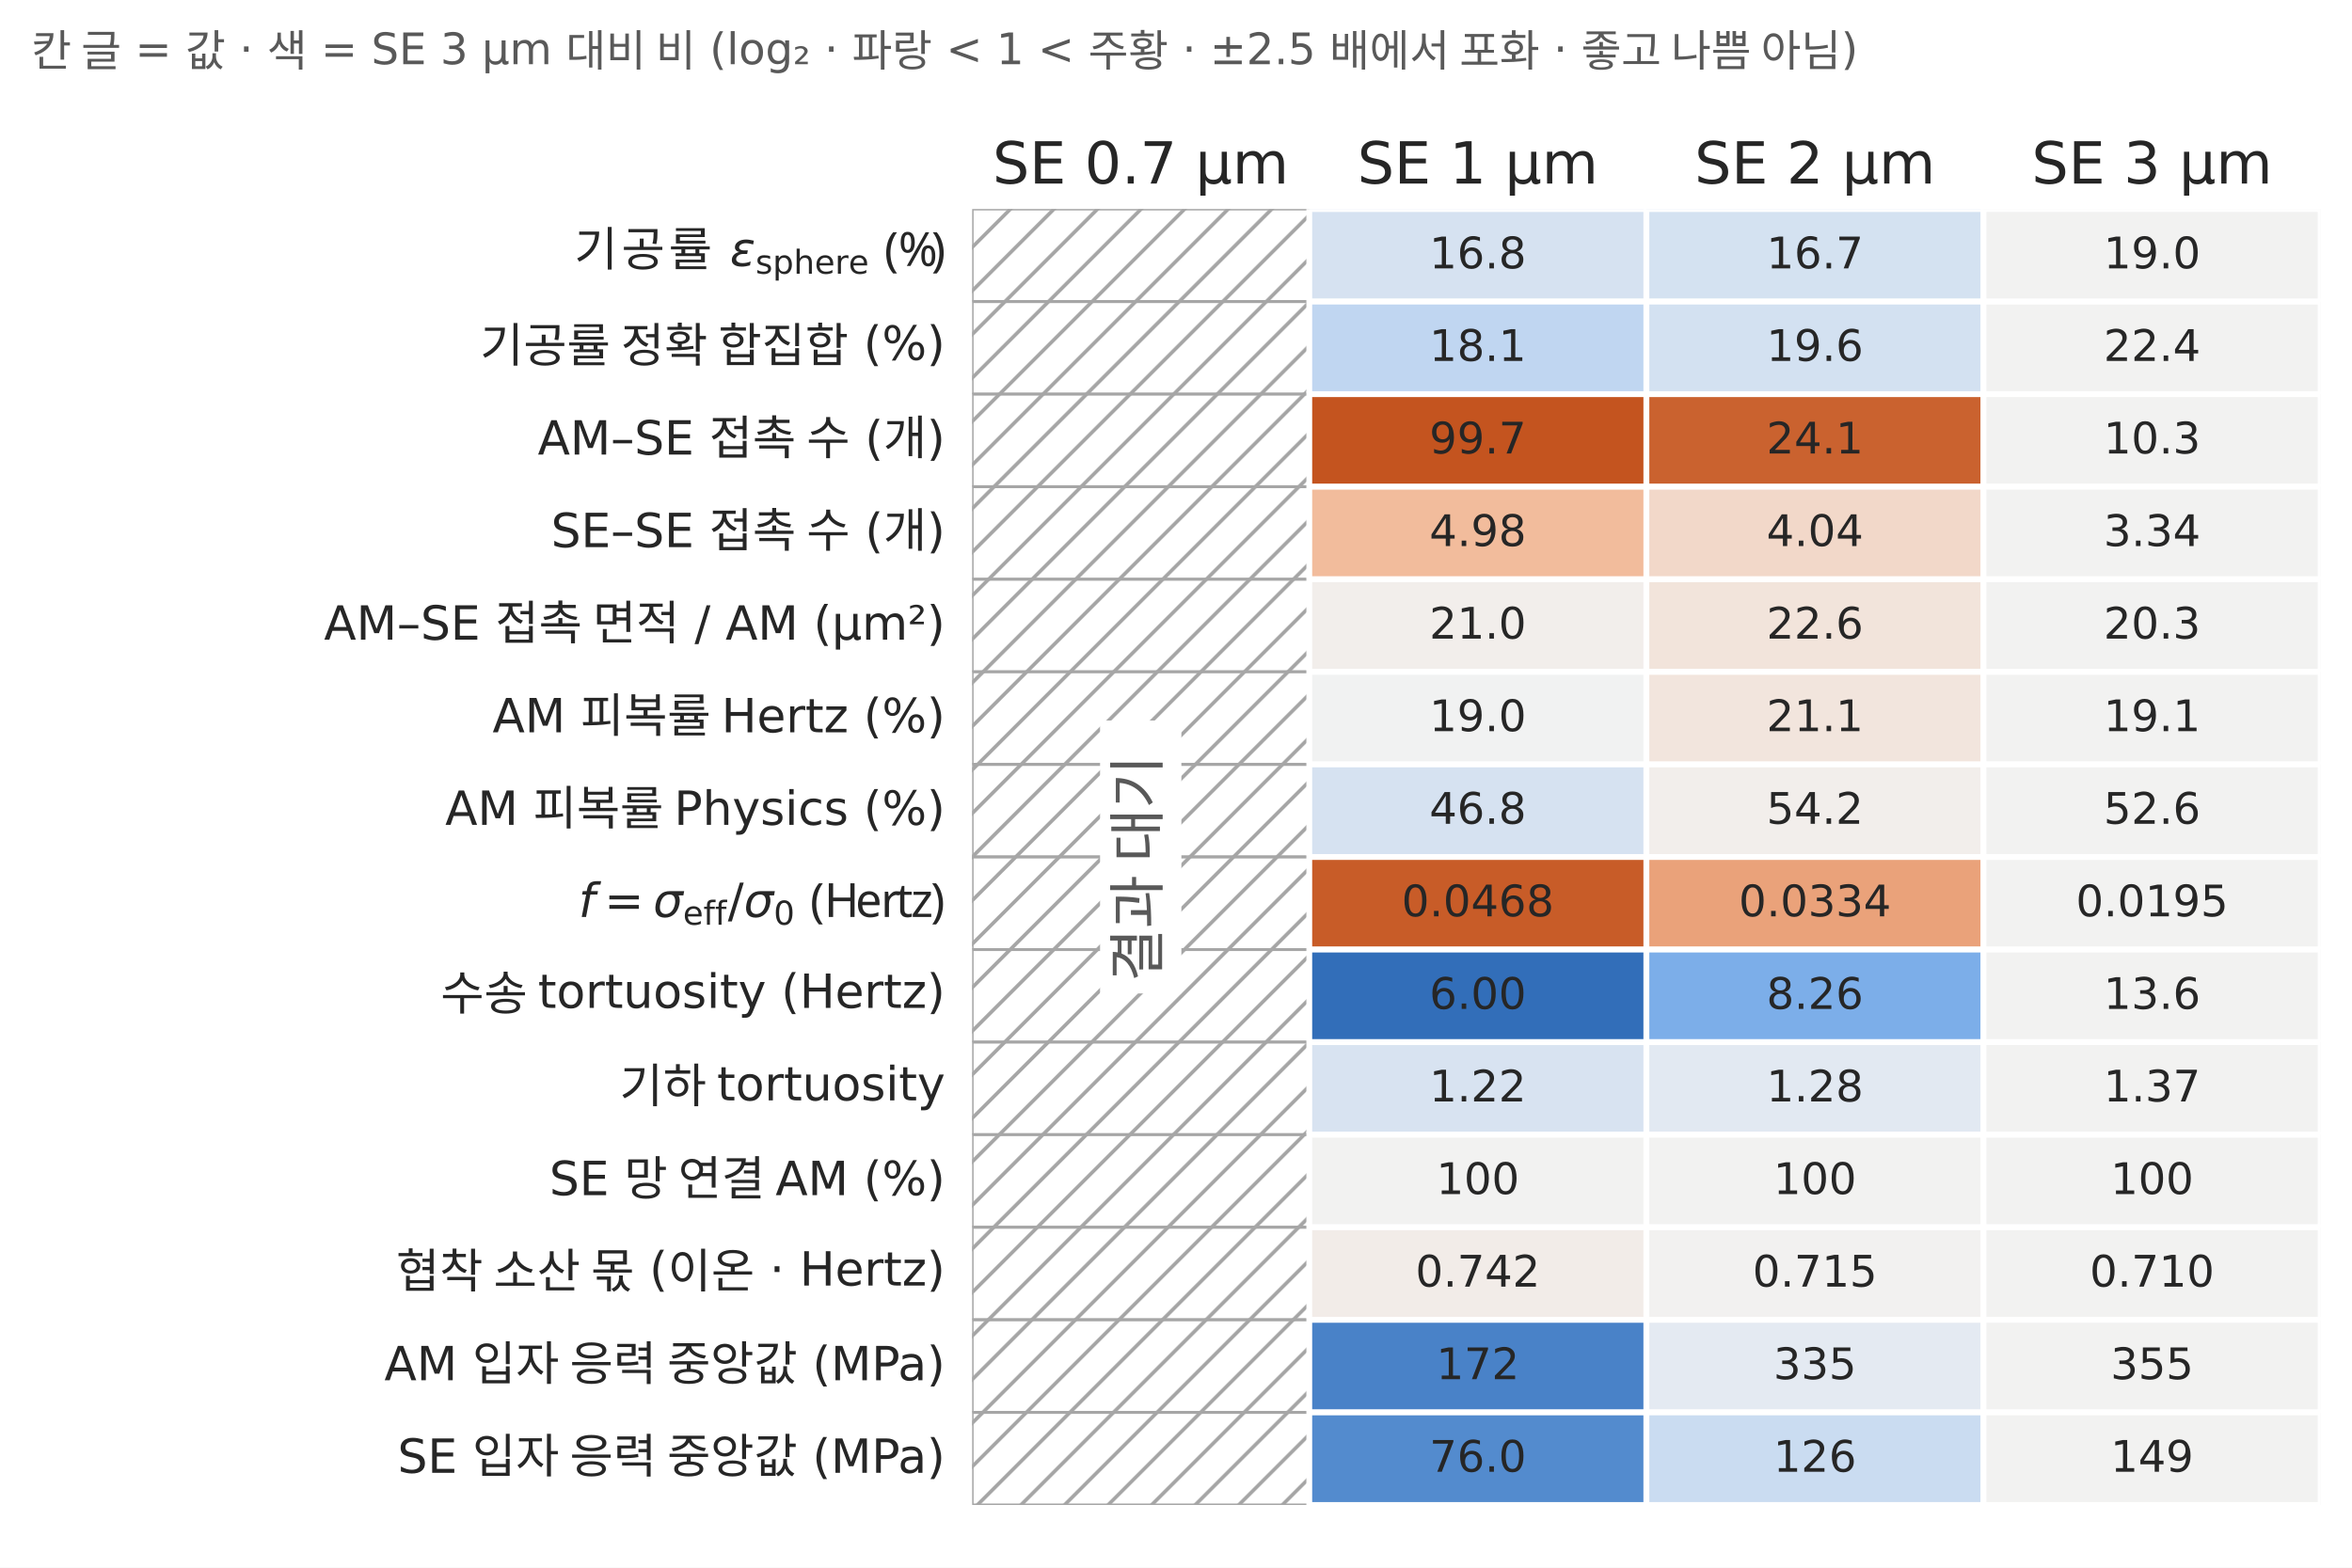
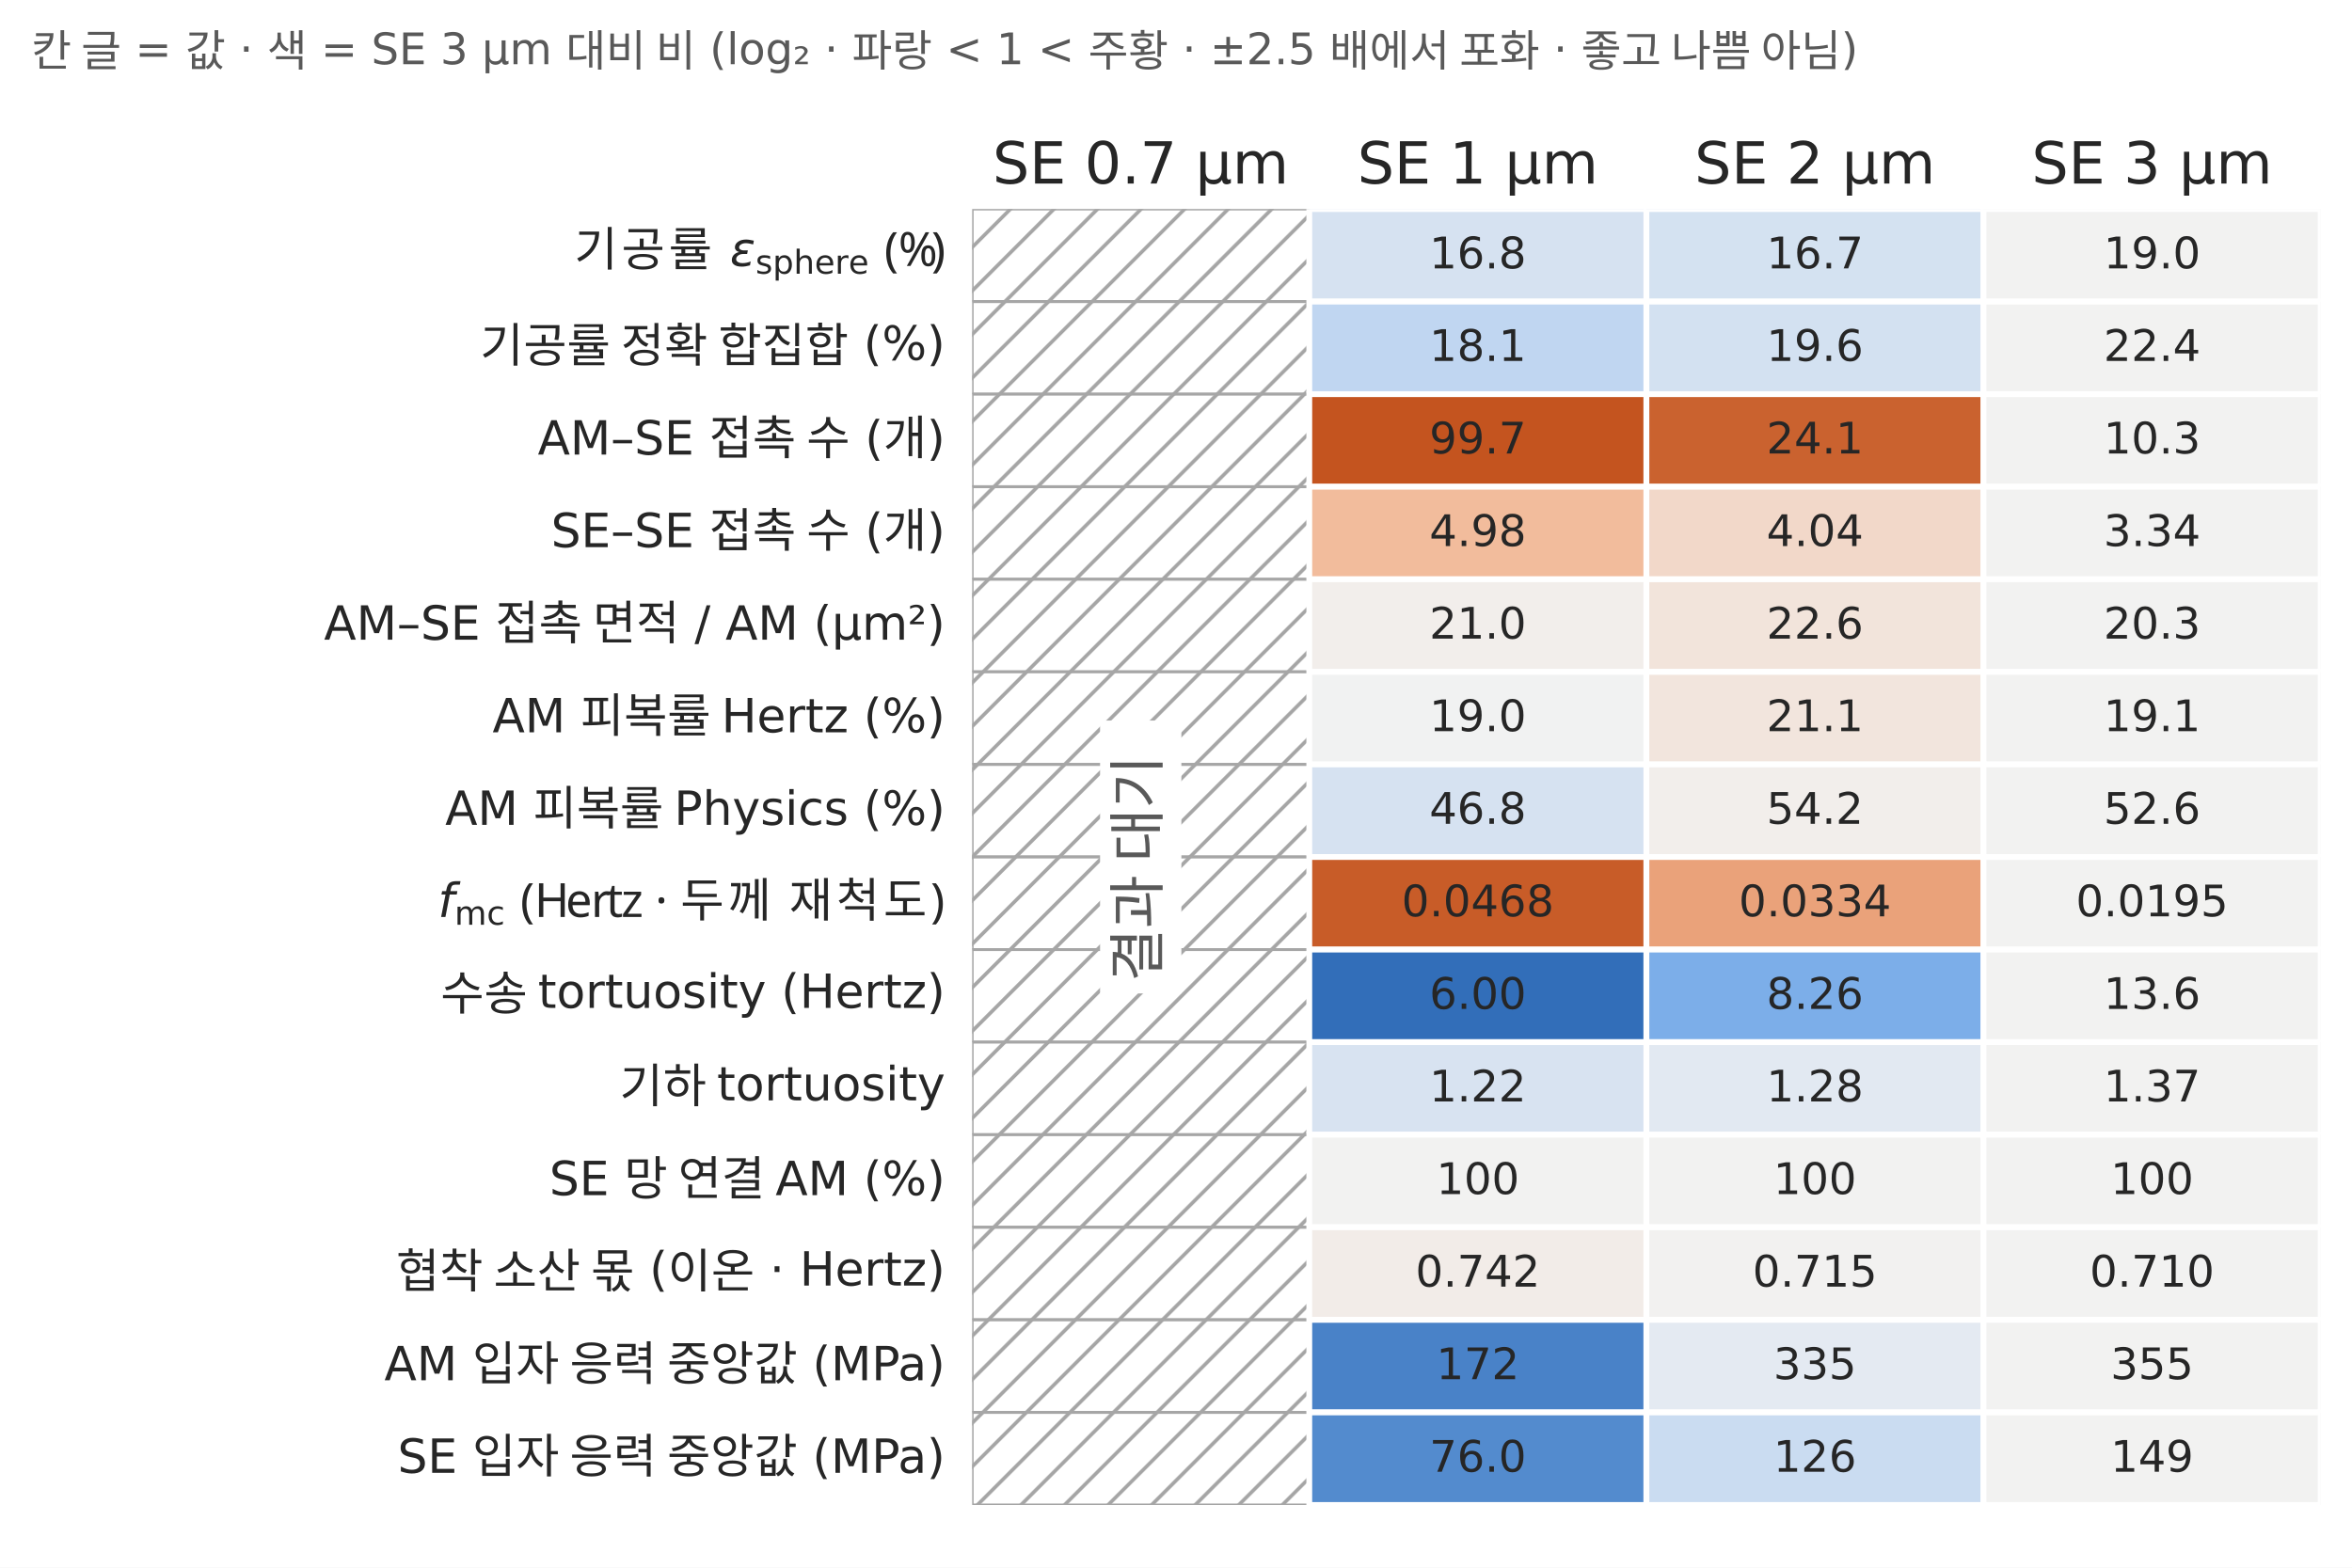
<svg xmlns="http://www.w3.org/2000/svg" width="324pt" height="216pt" viewBox="0 0 324 216" version="1.1">
  <defs>
    <style type="text/css">*{stroke-linejoin: round; stroke-linecap: butt}</style>
  </defs>
  <g id="figure_1">
    <g id="patch_1">
      <path d="M 0 216  L 324 216  L 324 0  L 0 0  z " style="fill: #ffffff" />
    </g>
    <g id="axes_1">
      <g id="patch_2">
        <path d="M 133.92 41.554  L 180.36 41.554  L 180.36 28.8  L 133.92 28.8  z " clip-path="url(#pc2533cafb9)" style="fill: url(#h41734e6f7a); stroke: #a6a6a6; stroke-width: 0.4; stroke-linejoin: miter" />
      </g>
      <g id="patch_3">
        <path d="M 180.36 41.554  L 226.8 41.554  L 226.8 28.8  L 180.36 28.8  z " clip-path="url(#pc2533cafb9)" style="fill: #d6e2f1; stroke: #ffffff; stroke-width: 0.8; stroke-linejoin: miter" />
      </g>
      <g id="patch_4">
        <path d="M 226.8 41.554  L 273.24 41.554  L 273.24 28.8  L 226.8 28.8  z " clip-path="url(#pc2533cafb9)" style="fill: #d4e2f1; stroke: #ffffff; stroke-width: 0.8; stroke-linejoin: miter" />
      </g>
      <g id="patch_5">
        <path d="M 273.24 41.554  L 319.68 41.554  L 319.68 28.8  L 273.24 28.8  z " clip-path="url(#pc2533cafb9)" style="fill: #f2f2f1; stroke: #ffffff; stroke-width: 0.8; stroke-linejoin: miter" />
      </g>
      <g id="patch_6">
        <path d="M 133.92 54.309  L 180.36 54.309  L 180.36 41.554  L 133.92 41.554  z " clip-path="url(#pc2533cafb9)" style="fill: url(#h41734e6f7a); stroke: #a6a6a6; stroke-width: 0.4; stroke-linejoin: miter" />
      </g>
      <g id="patch_7">
        <path d="M 180.36 54.309  L 226.8 54.309  L 226.8 41.554  L 180.36 41.554  z " clip-path="url(#pc2533cafb9)" style="fill: #c0d6f1; stroke: #ffffff; stroke-width: 0.8; stroke-linejoin: miter" />
      </g>
      <g id="patch_8">
        <path d="M 226.8 54.309  L 273.24 54.309  L 273.24 41.554  L 226.8 41.554  z " clip-path="url(#pc2533cafb9)" style="fill: #d3e1f1; stroke: #ffffff; stroke-width: 0.8; stroke-linejoin: miter" />
      </g>
      <g id="patch_9">
        <path d="M 273.24 54.309  L 319.68 54.309  L 319.68 41.554  L 273.24 41.554  z " clip-path="url(#pc2533cafb9)" style="fill: #f2f2f1; stroke: #ffffff; stroke-width: 0.8; stroke-linejoin: miter" />
      </g>
      <g id="patch_10">
        <path d="M 133.92 67.063  L 180.36 67.063  L 180.36 54.309  L 133.92 54.309  z " clip-path="url(#pc2533cafb9)" style="fill: url(#h41734e6f7a); stroke: #a6a6a6; stroke-width: 0.4; stroke-linejoin: miter" />
      </g>
      <g id="patch_11">
        <path d="M 180.36 67.063  L 226.8 67.063  L 226.8 54.309  L 180.36 54.309  z " clip-path="url(#pc2533cafb9)" style="fill: #c4541f; stroke: #ffffff; stroke-width: 0.8; stroke-linejoin: miter" />
      </g>
      <g id="patch_12">
        <path d="M 226.8 67.063  L 273.24 67.063  L 273.24 54.309  L 226.8 54.309  z " clip-path="url(#pc2533cafb9)" style="fill: #ca622f; stroke: #ffffff; stroke-width: 0.8; stroke-linejoin: miter" />
      </g>
      <g id="patch_13">
        <path d="M 273.24 67.063  L 319.68 67.063  L 319.68 54.309  L 273.24 54.309  z " clip-path="url(#pc2533cafb9)" style="fill: #f2f2f1; stroke: #ffffff; stroke-width: 0.8; stroke-linejoin: miter" />
      </g>
      <g id="patch_14">
        <path d="M 133.92 79.817  L 180.36 79.817  L 180.36 67.063  L 133.92 67.063  z " clip-path="url(#pc2533cafb9)" style="fill: url(#h41734e6f7a); stroke: #a6a6a6; stroke-width: 0.4; stroke-linejoin: miter" />
      </g>
      <g id="patch_15">
        <path d="M 180.36 79.817  L 226.8 79.817  L 226.8 67.063  L 180.36 67.063  z " clip-path="url(#pc2533cafb9)" style="fill: #f2bc9c; stroke: #ffffff; stroke-width: 0.8; stroke-linejoin: miter" />
      </g>
      <g id="patch_16">
        <path d="M 226.8 79.817  L 273.24 79.817  L 273.24 67.063  L 226.8 67.063  z " clip-path="url(#pc2533cafb9)" style="fill: #f2d8c9; stroke: #ffffff; stroke-width: 0.8; stroke-linejoin: miter" />
      </g>
      <g id="patch_17">
        <path d="M 273.24 79.817  L 319.68 79.817  L 319.68 67.063  L 273.24 67.063  z " clip-path="url(#pc2533cafb9)" style="fill: #f2f2f1; stroke: #ffffff; stroke-width: 0.8; stroke-linejoin: miter" />
      </g>
      <g id="patch_18">
        <path d="M 133.92 92.571  L 180.36 92.571  L 180.36 79.817  L 133.92 79.817  z " clip-path="url(#pc2533cafb9)" style="fill: url(#h41734e6f7a); stroke: #a6a6a6; stroke-width: 0.4; stroke-linejoin: miter" />
      </g>
      <g id="patch_19">
        <path d="M 180.36 92.571  L 226.8 92.571  L 226.8 79.817  L 180.36 79.817  z " clip-path="url(#pc2533cafb9)" style="fill: #f2eeeb; stroke: #ffffff; stroke-width: 0.8; stroke-linejoin: miter" />
      </g>
      <g id="patch_20">
        <path d="M 226.8 92.571  L 273.24 92.571  L 273.24 79.817  L 226.8 79.817  z " clip-path="url(#pc2533cafb9)" style="fill: #f2e4db; stroke: #ffffff; stroke-width: 0.8; stroke-linejoin: miter" />
      </g>
      <g id="patch_21">
        <path d="M 273.24 92.571  L 319.68 92.571  L 319.68 79.817  L 273.24 79.817  z " clip-path="url(#pc2533cafb9)" style="fill: #f2f2f1; stroke: #ffffff; stroke-width: 0.8; stroke-linejoin: miter" />
      </g>
      <g id="patch_22">
        <path d="M 133.92 105.326  L 180.36 105.326  L 180.36 92.571  L 133.92 92.571  z " clip-path="url(#pc2533cafb9)" style="fill: url(#h41734e6f7a); stroke: #a6a6a6; stroke-width: 0.4; stroke-linejoin: miter" />
      </g>
      <g id="patch_23">
        <path d="M 180.36 105.326  L 226.8 105.326  L 226.8 92.571  L 180.36 92.571  z " clip-path="url(#pc2533cafb9)" style="fill: #f1f2f2; stroke: #ffffff; stroke-width: 0.8; stroke-linejoin: miter" />
      </g>
      <g id="patch_24">
        <path d="M 226.8 105.326  L 273.24 105.326  L 273.24 92.571  L 226.8 92.571  z " clip-path="url(#pc2533cafb9)" style="fill: #f2e5dd; stroke: #ffffff; stroke-width: 0.8; stroke-linejoin: miter" />
      </g>
      <g id="patch_25">
        <path d="M 273.24 105.326  L 319.68 105.326  L 319.68 92.571  L 273.24 92.571  z " clip-path="url(#pc2533cafb9)" style="fill: #f2f2f1; stroke: #ffffff; stroke-width: 0.8; stroke-linejoin: miter" />
      </g>
      <g id="patch_26">
        <path d="M 133.92 118.08  L 180.36 118.08  L 180.36 105.326  L 133.92 105.326  z " clip-path="url(#pc2533cafb9)" style="fill: url(#h41734e6f7a); stroke: #a6a6a6; stroke-width: 0.4; stroke-linejoin: miter" />
      </g>
      <g id="patch_27">
        <path d="M 180.36 118.08  L 226.8 118.08  L 226.8 105.326  L 180.36 105.326  z " clip-path="url(#pc2533cafb9)" style="fill: #d6e2f1; stroke: #ffffff; stroke-width: 0.8; stroke-linejoin: miter" />
      </g>
      <g id="patch_28">
        <path d="M 226.8 118.08  L 273.24 118.08  L 273.24 105.326  L 226.8 105.326  z " clip-path="url(#pc2533cafb9)" style="fill: #f2eeeb; stroke: #ffffff; stroke-width: 0.8; stroke-linejoin: miter" />
      </g>
      <g id="patch_29">
        <path d="M 273.24 118.08  L 319.68 118.08  L 319.68 105.326  L 273.24 105.326  z " clip-path="url(#pc2533cafb9)" style="fill: #f2f2f1; stroke: #ffffff; stroke-width: 0.8; stroke-linejoin: miter" />
      </g>
      <g id="patch_30">
        <path d="M 133.92 130.834  L 180.36 130.834  L 180.36 118.08  L 133.92 118.08  z " clip-path="url(#pc2533cafb9)" style="fill: url(#h41734e6f7a); stroke: #a6a6a6; stroke-width: 0.4; stroke-linejoin: miter" />
      </g>
      <g id="patch_31">
        <path d="M 180.36 130.834  L 226.8 130.834  L 226.8 118.08  L 180.36 118.08  z " clip-path="url(#pc2533cafb9)" style="fill: #c85c28; stroke: #ffffff; stroke-width: 0.8; stroke-linejoin: miter" />
      </g>
      <g id="patch_32">
        <path d="M 226.8 130.834  L 273.24 130.834  L 273.24 118.08  L 226.8 118.08  z " clip-path="url(#pc2533cafb9)" style="fill: #eaa27a; stroke: #ffffff; stroke-width: 0.8; stroke-linejoin: miter" />
      </g>
      <g id="patch_33">
        <path d="M 273.24 130.834  L 319.68 130.834  L 319.68 118.08  L 273.24 118.08  z " clip-path="url(#pc2533cafb9)" style="fill: #f2f2f1; stroke: #ffffff; stroke-width: 0.8; stroke-linejoin: miter" />
      </g>
      <g id="patch_34">
        <path d="M 133.92 143.589  L 180.36 143.589  L 180.36 130.834  L 133.92 130.834  z " clip-path="url(#pc2533cafb9)" style="fill: url(#h41734e6f7a); stroke: #a6a6a6; stroke-width: 0.4; stroke-linejoin: miter" />
      </g>
      <g id="patch_35">
        <path d="M 180.36 143.589  L 226.8 143.589  L 226.8 130.834  L 180.36 130.834  z " clip-path="url(#pc2533cafb9)" style="fill: #326eb9; stroke: #ffffff; stroke-width: 0.8; stroke-linejoin: miter" />
      </g>
      <g id="patch_36">
        <path d="M 226.8 143.589  L 273.24 143.589  L 273.24 130.834  L 226.8 130.834  z " clip-path="url(#pc2533cafb9)" style="fill: #7caee9; stroke: #ffffff; stroke-width: 0.8; stroke-linejoin: miter" />
      </g>
      <g id="patch_37">
        <path d="M 273.24 143.589  L 319.68 143.589  L 319.68 130.834  L 273.24 130.834  z " clip-path="url(#pc2533cafb9)" style="fill: #f2f2f1; stroke: #ffffff; stroke-width: 0.8; stroke-linejoin: miter" />
      </g>
      <g id="patch_38">
        <path d="M 133.92 156.343  L 180.36 156.343  L 180.36 143.589  L 133.92 143.589  z " clip-path="url(#pc2533cafb9)" style="fill: url(#h41734e6f7a); stroke: #a6a6a6; stroke-width: 0.4; stroke-linejoin: miter" />
      </g>
      <g id="patch_39">
        <path d="M 180.36 156.343  L 226.8 156.343  L 226.8 143.589  L 180.36 143.589  z " clip-path="url(#pc2533cafb9)" style="fill: #d8e3f1; stroke: #ffffff; stroke-width: 0.8; stroke-linejoin: miter" />
      </g>
      <g id="patch_40">
        <path d="M 226.8 156.343  L 273.24 156.343  L 273.24 143.589  L 226.8 143.589  z " clip-path="url(#pc2533cafb9)" style="fill: #e2e9f2; stroke: #ffffff; stroke-width: 0.8; stroke-linejoin: miter" />
      </g>
      <g id="patch_41">
        <path d="M 273.24 156.343  L 319.68 156.343  L 319.68 143.589  L 273.24 143.589  z " clip-path="url(#pc2533cafb9)" style="fill: #f2f2f1; stroke: #ffffff; stroke-width: 0.8; stroke-linejoin: miter" />
      </g>
      <g id="patch_42">
        <path d="M 133.92 169.097  L 180.36 169.097  L 180.36 156.343  L 133.92 156.343  z " clip-path="url(#pc2533cafb9)" style="fill: url(#h41734e6f7a); stroke: #a6a6a6; stroke-width: 0.4; stroke-linejoin: miter" />
      </g>
      <g id="patch_43">
        <path d="M 180.36 169.097  L 226.8 169.097  L 226.8 156.343  L 180.36 156.343  z " clip-path="url(#pc2533cafb9)" style="fill: #f2f2f1; stroke: #ffffff; stroke-width: 0.8; stroke-linejoin: miter" />
      </g>
      <g id="patch_44">
        <path d="M 226.8 169.097  L 273.24 169.097  L 273.24 156.343  L 226.8 156.343  z " clip-path="url(#pc2533cafb9)" style="fill: #f2f2f1; stroke: #ffffff; stroke-width: 0.8; stroke-linejoin: miter" />
      </g>
      <g id="patch_45">
        <path d="M 273.24 169.097  L 319.68 169.097  L 319.68 156.343  L 273.24 156.343  z " clip-path="url(#pc2533cafb9)" style="fill: #f2f2f1; stroke: #ffffff; stroke-width: 0.8; stroke-linejoin: miter" />
      </g>
      <g id="patch_46">
        <path d="M 133.92 181.851  L 180.36 181.851  L 180.36 169.097  L 133.92 169.097  z " clip-path="url(#pc2533cafb9)" style="fill: url(#h41734e6f7a); stroke: #a6a6a6; stroke-width: 0.4; stroke-linejoin: miter" />
      </g>
      <g id="patch_47">
        <path d="M 180.36 181.851  L 226.8 181.851  L 226.8 169.097  L 180.36 169.097  z " clip-path="url(#pc2533cafb9)" style="fill: #f2ece8; stroke: #ffffff; stroke-width: 0.8; stroke-linejoin: miter" />
      </g>
      <g id="patch_48">
        <path d="M 226.8 181.851  L 273.24 181.851  L 273.24 169.097  L 226.8 169.097  z " clip-path="url(#pc2533cafb9)" style="fill: #f2f1f0; stroke: #ffffff; stroke-width: 0.8; stroke-linejoin: miter" />
      </g>
      <g id="patch_49">
        <path d="M 273.24 181.851  L 319.68 181.851  L 319.68 169.097  L 273.24 169.097  z " clip-path="url(#pc2533cafb9)" style="fill: #f2f2f1; stroke: #ffffff; stroke-width: 0.8; stroke-linejoin: miter" />
      </g>
      <g id="patch_50">
        <path d="M 133.92 194.606  L 180.36 194.606  L 180.36 181.851  L 133.92 181.851  z " clip-path="url(#pc2533cafb9)" style="fill: url(#h41734e6f7a); stroke: #a6a6a6; stroke-width: 0.4; stroke-linejoin: miter" />
      </g>
      <g id="patch_51">
        <path d="M 180.36 194.606  L 226.8 194.606  L 226.8 181.851  L 180.36 181.851  z " clip-path="url(#pc2533cafb9)" style="fill: #4982c8; stroke: #ffffff; stroke-width: 0.8; stroke-linejoin: miter" />
      </g>
      <g id="patch_52">
        <path d="M 226.8 194.606  L 273.24 194.606  L 273.24 181.851  L 226.8 181.851  z " clip-path="url(#pc2533cafb9)" style="fill: #e4eaf2; stroke: #ffffff; stroke-width: 0.8; stroke-linejoin: miter" />
      </g>
      <g id="patch_53">
        <path d="M 273.24 194.606  L 319.68 194.606  L 319.68 181.851  L 273.24 181.851  z " clip-path="url(#pc2533cafb9)" style="fill: #f2f2f1; stroke: #ffffff; stroke-width: 0.8; stroke-linejoin: miter" />
      </g>
      <g id="patch_54">
        <path d="M 133.92 207.36  L 180.36 207.36  L 180.36 194.606  L 133.92 194.606  z " clip-path="url(#pc2533cafb9)" style="fill: url(#h41734e6f7a); stroke: #a6a6a6; stroke-width: 0.4; stroke-linejoin: miter" />
      </g>
      <g id="patch_55">
        <path d="M 180.36 207.36  L 226.8 207.36  L 226.8 194.606  L 180.36 194.606  z " clip-path="url(#pc2533cafb9)" style="fill: #538bce; stroke: #ffffff; stroke-width: 0.8; stroke-linejoin: miter" />
      </g>
      <g id="patch_56">
        <path d="M 226.8 207.36  L 273.24 207.36  L 273.24 194.606  L 226.8 194.606  z " clip-path="url(#pc2533cafb9)" style="fill: #cadcf1; stroke: #ffffff; stroke-width: 0.8; stroke-linejoin: miter" />
      </g>
      <g id="patch_57">
        <path d="M 273.24 207.36  L 319.68 207.36  L 319.68 194.606  L 273.24 194.606  z " clip-path="url(#pc2533cafb9)" style="fill: #f2f2f1; stroke: #ffffff; stroke-width: 0.8; stroke-linejoin: miter" />
      </g>
      <g id="outside-ok">
        <g style="fill: #262626" transform="translate(79.1148 36.76901)">
          <text>
            <tspan x="0" y="-0.125" style="font-weight: 500; font-size: 6.5px; font-family: 'WenQuanYi Zen Hei'; fill: #262626">기</tspan>
            <tspan x="6.5" y="-0.125" style="font-weight: 500; font-size: 6.5px; font-family: 'WenQuanYi Zen Hei'; fill: #262626">공</tspan>
            <tspan x="13" y="-0.125" style="font-weight: 500; font-size: 6.5px; font-family: 'WenQuanYi Zen Hei'; fill: #262626">률</tspan>
            <tspan x="19.5" y="-0.125" style="font-weight: 500; font-size: 6.5px; font-family: 'WenQuanYi Zen Hei'; fill: #262626"> </tspan>
            <tspan x="40.752" y="-0.125" style="font-weight: 500; font-size: 6.5px; font-family: 'WenQuanYi Zen Hei'; fill: #262626"> </tspan>
            <tspan x="42.701" y="-0.125" style="font-weight: 500; font-size: 6.5px; font-family: 'WenQuanYi Zen Hei'; fill: #262626">(</tspan>
            <tspan x="44.649" y="-0.125" style="font-weight: 500; font-size: 6.5px; font-family: 'WenQuanYi Zen Hei'; fill: #262626">%</tspan>
            <tspan x="49.194" y="-0.125" style="font-weight: 500; font-size: 6.5px; font-family: 'WenQuanYi Zen Hei'; fill: #262626">)</tspan>
            <tspan x="21.449" y="-0.125" style="font-style: oblique; font-size: 6.5px; font-family: 'DejaVu Sans'; fill: #262626">ε</tspan>
            <tspan x="24.962" y="0.944" style="font-size: 4.55px; font-family: 'DejaVu Sans'; fill: #262626">s</tspan>
            <tspan x="27.333" y="0.944" style="font-size: 4.55px; font-family: 'DejaVu Sans'; fill: #262626">p</tspan>
            <tspan x="30.221" y="0.944" style="font-size: 4.55px; font-family: 'DejaVu Sans'; fill: #262626">h</tspan>
            <tspan x="33.105" y="0.944" style="font-size: 4.55px; font-family: 'DejaVu Sans'; fill: #262626">e</tspan>
            <tspan x="35.904" y="0.944" style="font-size: 4.55px; font-family: 'DejaVu Sans'; fill: #262626">r</tspan>
            <tspan x="37.775" y="0.944" style="font-size: 4.55px; font-family: 'DejaVu Sans'; fill: #262626">e</tspan>
          </text>
        </g>
      </g>
      <g id="text_1">
        <text style="font-size: 6px; font-family: 'Aptos', 'Malgun Gothic', 'Carlito', 'WenQuanYi Zen Hei', 'DejaVu Sans'; text-anchor: middle; fill: #262626" x="203.58" y="36.976" transform="rotate(-0 203.58 36.97597)">16.8</text>
      </g>
      <g id="text_2">
        <text style="font-size: 6px; font-family: 'Aptos', 'Malgun Gothic', 'Carlito', 'WenQuanYi Zen Hei', 'DejaVu Sans'; text-anchor: middle; fill: #262626" x="250.02" y="36.976" transform="rotate(-0 250.02 36.97597)">16.7</text>
      </g>
      <g id="text_3">
        <text style="font-size: 6px; font-family: 'Aptos', 'Malgun Gothic', 'Carlito', 'WenQuanYi Zen Hei', 'DejaVu Sans'; text-anchor: middle; fill: #262626" x="296.46" y="36.976" transform="rotate(-0 296.46 36.97597)">19.0</text>
      </g>
      <g id="outside-ok">
        <text style="font-size: 6.5px; font-family: 'Aptos', 'Malgun Gothic', 'Carlito', 'WenQuanYi Zen Hei', 'DejaVu Sans'; text-anchor: end; fill: #262626" x="130.205" y="49.88" transform="rotate(-0 130.2048 49.88016)">기공률 정확 합집합 (%)</text>
      </g>
      <g id="text_4">
        <text style="font-size: 6px; font-family: 'Aptos', 'Malgun Gothic', 'Carlito', 'WenQuanYi Zen Hei', 'DejaVu Sans'; text-anchor: middle; fill: #262626" x="203.58" y="49.73" transform="rotate(-0 203.58 49.73026)">18.1</text>
      </g>
      <g id="text_5">
        <text style="font-size: 6px; font-family: 'Aptos', 'Malgun Gothic', 'Carlito', 'WenQuanYi Zen Hei', 'DejaVu Sans'; text-anchor: middle; fill: #262626" x="250.02" y="49.73" transform="rotate(-0 250.02 49.73026)">19.6</text>
      </g>
      <g id="text_6">
        <text style="font-size: 6px; font-family: 'Aptos', 'Malgun Gothic', 'Carlito', 'WenQuanYi Zen Hei', 'DejaVu Sans'; text-anchor: middle; fill: #262626" x="296.46" y="49.73" transform="rotate(-0 296.46 49.73026)">22.4</text>
      </g>
      <g id="outside-ok">
        <text style="font-size: 6.5px; font-family: 'Aptos', 'Malgun Gothic', 'Carlito', 'WenQuanYi Zen Hei', 'DejaVu Sans'; text-anchor: end; fill: #262626" x="130.205" y="62.634" transform="rotate(-0 130.2048 62.63444)">AM–SE 접촉 수 (개)</text>
      </g>
      <g id="text_7">
        <text style="font-size: 6px; font-family: 'Aptos', 'Malgun Gothic', 'Carlito', 'WenQuanYi Zen Hei', 'DejaVu Sans'; text-anchor: middle; fill: #262626" x="203.58" y="62.485" transform="rotate(-0 203.58 62.48454)">99.7</text>
      </g>
      <g id="text_8">
        <text style="font-size: 6px; font-family: 'Aptos', 'Malgun Gothic', 'Carlito', 'WenQuanYi Zen Hei', 'DejaVu Sans'; text-anchor: middle; fill: #262626" x="250.02" y="62.485" transform="rotate(-0 250.02 62.48454)">24.1</text>
      </g>
      <g id="text_9">
        <text style="font-size: 6px; font-family: 'Aptos', 'Malgun Gothic', 'Carlito', 'WenQuanYi Zen Hei', 'DejaVu Sans'; text-anchor: middle; fill: #262626" x="296.46" y="62.485" transform="rotate(-0 296.46 62.48454)">10.3</text>
      </g>
      <g id="outside-ok">
        <text style="font-size: 6.5px; font-family: 'Aptos', 'Malgun Gothic', 'Carlito', 'WenQuanYi Zen Hei', 'DejaVu Sans'; text-anchor: end; fill: #262626" x="130.205" y="75.389" transform="rotate(-0 130.2048 75.38873)">SE–SE 접촉 수 (개)</text>
      </g>
      <g id="text_10">
        <text style="font-size: 6px; font-family: 'Aptos', 'Malgun Gothic', 'Carlito', 'WenQuanYi Zen Hei', 'DejaVu Sans'; text-anchor: middle; fill: #262626" x="203.58" y="75.239" transform="rotate(-0 203.58 75.23883)">4.98</text>
      </g>
      <g id="text_11">
        <text style="font-size: 6px; font-family: 'Aptos', 'Malgun Gothic', 'Carlito', 'WenQuanYi Zen Hei', 'DejaVu Sans'; text-anchor: middle; fill: #262626" x="250.02" y="75.239" transform="rotate(-0 250.02 75.23883)">4.04</text>
      </g>
      <g id="text_12">
        <text style="font-size: 6px; font-family: 'Aptos', 'Malgun Gothic', 'Carlito', 'WenQuanYi Zen Hei', 'DejaVu Sans'; text-anchor: middle; fill: #262626" x="296.46" y="75.239" transform="rotate(-0 296.46 75.23883)">3.34</text>
      </g>
      <g id="outside-ok">
        <text style="font-size: 6.5px; font-family: 'Aptos', 'Malgun Gothic', 'Carlito', 'WenQuanYi Zen Hei', 'DejaVu Sans'; text-anchor: end; fill: #262626" x="130.205" y="88.143" transform="rotate(-0 130.2048 88.14302)">AM–SE 접촉 면적 / AM (µm²)</text>
      </g>
      <g id="text_13">
        <text style="font-size: 6px; font-family: 'Aptos', 'Malgun Gothic', 'Carlito', 'WenQuanYi Zen Hei', 'DejaVu Sans'; text-anchor: middle; fill: #262626" x="203.58" y="87.993" transform="rotate(-0 203.58 87.99311)">21.0</text>
      </g>
      <g id="text_14">
        <text style="font-size: 6px; font-family: 'Aptos', 'Malgun Gothic', 'Carlito', 'WenQuanYi Zen Hei', 'DejaVu Sans'; text-anchor: middle; fill: #262626" x="250.02" y="87.993" transform="rotate(-0 250.02 87.99311)">22.6</text>
      </g>
      <g id="text_15">
        <text style="font-size: 6px; font-family: 'Aptos', 'Malgun Gothic', 'Carlito', 'WenQuanYi Zen Hei', 'DejaVu Sans'; text-anchor: middle; fill: #262626" x="296.46" y="87.993" transform="rotate(-0 296.46 87.99311)">20.3</text>
      </g>
      <g id="outside-ok">
        <text style="font-size: 6.5px; font-family: 'Aptos', 'Malgun Gothic', 'Carlito', 'WenQuanYi Zen Hei', 'DejaVu Sans'; text-anchor: end; fill: #262626" x="130.205" y="100.897" transform="rotate(-0 130.2048 100.8973)">AM 피복률 Hertz (%)</text>
      </g>
      <g id="text_16">
        <text style="font-size: 6px; font-family: 'Aptos', 'Malgun Gothic', 'Carlito', 'WenQuanYi Zen Hei', 'DejaVu Sans'; text-anchor: middle; fill: #262626" x="203.58" y="100.747" transform="rotate(-0 203.58 100.7474)">19.0</text>
      </g>
      <g id="text_17">
        <text style="font-size: 6px; font-family: 'Aptos', 'Malgun Gothic', 'Carlito', 'WenQuanYi Zen Hei', 'DejaVu Sans'; text-anchor: middle; fill: #262626" x="250.02" y="100.747" transform="rotate(-0 250.02 100.7474)">21.1</text>
      </g>
      <g id="text_18">
        <text style="font-size: 6px; font-family: 'Aptos', 'Malgun Gothic', 'Carlito', 'WenQuanYi Zen Hei', 'DejaVu Sans'; text-anchor: middle; fill: #262626" x="296.46" y="100.747" transform="rotate(-0 296.46 100.7474)">19.1</text>
      </g>
      <g id="outside-ok">
        <text style="font-size: 6.5px; font-family: 'Aptos', 'Malgun Gothic', 'Carlito', 'WenQuanYi Zen Hei', 'DejaVu Sans'; text-anchor: end; fill: #262626" x="130.205" y="113.652" transform="rotate(-0 130.2048 113.6516)">AM 피복률 Physics (%)</text>
      </g>
      <g id="text_19">
        <text style="font-size: 6px; font-family: 'Aptos', 'Malgun Gothic', 'Carlito', 'WenQuanYi Zen Hei', 'DejaVu Sans'; text-anchor: middle; fill: #262626" x="203.58" y="113.502" transform="rotate(-0 203.58 113.5017)">46.8</text>
      </g>
      <g id="text_20">
        <text style="font-size: 6px; font-family: 'Aptos', 'Malgun Gothic', 'Carlito', 'WenQuanYi Zen Hei', 'DejaVu Sans'; text-anchor: middle; fill: #262626" x="250.02" y="113.502" transform="rotate(-0 250.02 113.5017)">54.2</text>
      </g>
      <g id="text_21">
        <text style="font-size: 6px; font-family: 'Aptos', 'Malgun Gothic', 'Carlito', 'WenQuanYi Zen Hei', 'DejaVu Sans'; text-anchor: middle; fill: #262626" x="296.46" y="113.502" transform="rotate(-0 296.46 113.5017)">52.6</text>
      </g>
      <g id="outside-ok">
-         <g style="fill: #262626" transform="translate(79.6998 126.4059)">
+         <g style="fill: #262626" transform="translate(60.3298 126.4059)">
          <text>
            <tspan x="0" y="-0.062" style="font-style: oblique; font-size: 6.5px; font-family: 'DejaVu Sans'; fill: #262626">f</tspan>
-             <tspan x="10.267" y="-0.062" style="font-style: oblique; font-size: 6.5px; font-family: 'DejaVu Sans'; fill: #262626">σ</tspan>
-             <tspan x="22.758" y="-0.062" style="font-style: oblique; font-size: 6.5px; font-family: 'DejaVu Sans'; fill: #262626">σ</tspan>
-             <tspan x="3.555" y="-0.062" style="font-size: 6.5px; font-family: 'DejaVu Sans'; fill: #262626">=</tspan>
-             <tspan x="20.568" y="-0.062" style="font-size: 6.5px; font-family: 'DejaVu Sans'; fill: #262626">/</tspan>
-             <tspan x="14.387" y="1.006" style="font-size: 4.55px; font-family: 'DejaVu Sans'; fill: #262626">e</tspan>
-             <tspan x="17.186" y="1.006" style="font-size: 4.55px; font-family: 'DejaVu Sans'; fill: #262626">f</tspan>
-             <tspan x="18.788" y="1.006" style="font-size: 4.55px; font-family: 'DejaVu Sans'; fill: #262626">f</tspan>
-             <tspan x="26.878" y="1.006" style="font-size: 4.55px; font-family: 'DejaVu Sans'; fill: #262626">0</tspan>
-             <tspan x="29.951" y="-0.062" style="font-weight: 500; font-size: 6.5px; font-family: 'WenQuanYi Zen Hei'; fill: #262626"> </tspan>
-             <tspan x="31.899" y="-0.062" style="font-weight: 500; font-size: 6.5px; font-family: 'WenQuanYi Zen Hei'; fill: #262626">(</tspan>
-             <tspan x="33.848" y="-0.062" style="font-weight: 500; font-size: 6.5px; font-family: 'WenQuanYi Zen Hei'; fill: #262626">H</tspan>
-             <tspan x="38.133" y="-0.062" style="font-weight: 500; font-size: 6.5px; font-family: 'WenQuanYi Zen Hei'; fill: #262626">e</tspan>
-             <tspan x="41.637" y="-0.062" style="font-weight: 500; font-size: 6.5px; font-family: 'WenQuanYi Zen Hei'; fill: #262626">r</tspan>
-             <tspan x="43.712" y="-0.062" style="font-weight: 500; font-size: 6.5px; font-family: 'WenQuanYi Zen Hei'; fill: #262626">t</tspan>
-             <tspan x="45.788" y="-0.062" style="font-weight: 500; font-size: 6.5px; font-family: 'WenQuanYi Zen Hei'; fill: #262626">z</tspan>
-             <tspan x="48.518" y="-0.062" style="font-weight: 500; font-size: 6.5px; font-family: 'WenQuanYi Zen Hei'; fill: #262626">)</tspan>
+             <tspan x="2.288" y="1.006" style="font-size: 4.55px; font-family: 'DejaVu Sans'; fill: #262626">m</tspan>
+             <tspan x="6.721" y="1.006" style="font-size: 4.55px; font-family: 'DejaVu Sans'; fill: #262626">c</tspan>
+             <tspan x="9.4" y="-0.062" style="font-weight: 500; font-size: 6.5px; font-family: 'WenQuanYi Zen Hei'; fill: #262626"> </tspan>
+             <tspan x="11.349" y="-0.062" style="font-weight: 500; font-size: 6.5px; font-family: 'WenQuanYi Zen Hei'; fill: #262626">(</tspan>
+             <tspan x="13.298" y="-0.062" style="font-weight: 500; font-size: 6.5px; font-family: 'WenQuanYi Zen Hei'; fill: #262626">H</tspan>
+             <tspan x="17.582" y="-0.062" style="font-weight: 500; font-size: 6.5px; font-family: 'WenQuanYi Zen Hei'; fill: #262626">e</tspan>
+             <tspan x="21.086" y="-0.062" style="font-weight: 500; font-size: 6.5px; font-family: 'WenQuanYi Zen Hei'; fill: #262626">r</tspan>
+             <tspan x="23.162" y="-0.062" style="font-weight: 500; font-size: 6.5px; font-family: 'WenQuanYi Zen Hei'; fill: #262626">t</tspan>
+             <tspan x="25.238" y="-0.062" style="font-weight: 500; font-size: 6.5px; font-family: 'WenQuanYi Zen Hei'; fill: #262626">z</tspan>
+             <tspan x="27.967" y="-0.062" style="font-weight: 500; font-size: 6.5px; font-family: 'WenQuanYi Zen Hei'; fill: #262626"> </tspan>
+             <tspan x="29.916" y="-0.062" style="font-weight: 500; font-size: 6.5px; font-family: 'WenQuanYi Zen Hei'; fill: #262626">·</tspan>
+             <tspan x="31.471" y="-0.062" style="font-weight: 500; font-size: 6.5px; font-family: 'WenQuanYi Zen Hei'; fill: #262626"> </tspan>
+             <tspan x="33.42" y="-0.062" style="font-weight: 500; font-size: 6.5px; font-family: 'WenQuanYi Zen Hei'; fill: #262626">두</tspan>
+             <tspan x="39.92" y="-0.062" style="font-weight: 500; font-size: 6.5px; font-family: 'WenQuanYi Zen Hei'; fill: #262626">께</tspan>
+             <tspan x="46.42" y="-0.062" style="font-weight: 500; font-size: 6.5px; font-family: 'WenQuanYi Zen Hei'; fill: #262626"> </tspan>
+             <tspan x="48.369" y="-0.062" style="font-weight: 500; font-size: 6.5px; font-family: 'WenQuanYi Zen Hei'; fill: #262626">재</tspan>
+             <tspan x="54.869" y="-0.062" style="font-weight: 500; font-size: 6.5px; font-family: 'WenQuanYi Zen Hei'; fill: #262626">척</tspan>
+             <tspan x="61.369" y="-0.062" style="font-weight: 500; font-size: 6.5px; font-family: 'WenQuanYi Zen Hei'; fill: #262626">도</tspan>
+             <tspan x="67.869" y="-0.062" style="font-weight: 500; font-size: 6.5px; font-family: 'WenQuanYi Zen Hei'; fill: #262626">)</tspan>
          </text>
        </g>
      </g>
      <g id="text_22">
        <text style="font-size: 6px; font-family: 'Aptos', 'Malgun Gothic', 'Carlito', 'WenQuanYi Zen Hei', 'DejaVu Sans'; text-anchor: middle; fill: #262626" x="203.58" y="126.256" transform="rotate(-0 203.58 126.256)">0.0468</text>
      </g>
      <g id="text_23">
        <text style="font-size: 6px; font-family: 'Aptos', 'Malgun Gothic', 'Carlito', 'WenQuanYi Zen Hei', 'DejaVu Sans'; text-anchor: middle; fill: #262626" x="250.02" y="126.256" transform="rotate(-0 250.02 126.256)">0.0334</text>
      </g>
      <g id="text_24">
        <text style="font-size: 6px; font-family: 'Aptos', 'Malgun Gothic', 'Carlito', 'WenQuanYi Zen Hei', 'DejaVu Sans'; text-anchor: middle; fill: #262626" x="296.46" y="126.256" transform="rotate(-0 296.46 126.256)">0.0195</text>
      </g>
      <g id="outside-ok">
        <text style="font-size: 6.5px; font-family: 'Aptos', 'Malgun Gothic', 'Carlito', 'WenQuanYi Zen Hei', 'DejaVu Sans'; text-anchor: end; fill: #262626" x="130.205" y="139.16" transform="rotate(-0 130.2048 139.1602)">수송 tortuosity (Hertz)</text>
      </g>
      <g id="text_25">
        <text style="font-size: 6px; font-family: 'Aptos', 'Malgun Gothic', 'Carlito', 'WenQuanYi Zen Hei', 'DejaVu Sans'; text-anchor: middle; fill: #262626" x="203.58" y="139.01" transform="rotate(-0 203.58 139.0103)">6.00</text>
      </g>
      <g id="text_26">
        <text style="font-size: 6px; font-family: 'Aptos', 'Malgun Gothic', 'Carlito', 'WenQuanYi Zen Hei', 'DejaVu Sans'; text-anchor: middle; fill: #262626" x="250.02" y="139.01" transform="rotate(-0 250.02 139.0103)">8.26</text>
      </g>
      <g id="text_27">
        <text style="font-size: 6px; font-family: 'Aptos', 'Malgun Gothic', 'Carlito', 'WenQuanYi Zen Hei', 'DejaVu Sans'; text-anchor: middle; fill: #262626" x="296.46" y="139.01" transform="rotate(-0 296.46 139.0103)">13.6</text>
      </g>
      <g id="outside-ok">
        <text style="font-size: 6.5px; font-family: 'Aptos', 'Malgun Gothic', 'Carlito', 'WenQuanYi Zen Hei', 'DejaVu Sans'; text-anchor: end; fill: #262626" x="130.205" y="151.914" transform="rotate(-0 130.2048 151.9144)">기하 tortuosity</text>
      </g>
      <g id="text_28">
        <text style="font-size: 6px; font-family: 'Aptos', 'Malgun Gothic', 'Carlito', 'WenQuanYi Zen Hei', 'DejaVu Sans'; text-anchor: middle; fill: #262626" x="203.58" y="151.765" transform="rotate(-0 203.58 151.7645)">1.22</text>
      </g>
      <g id="text_29">
        <text style="font-size: 6px; font-family: 'Aptos', 'Malgun Gothic', 'Carlito', 'WenQuanYi Zen Hei', 'DejaVu Sans'; text-anchor: middle; fill: #262626" x="250.02" y="151.765" transform="rotate(-0 250.02 151.7645)">1.28</text>
      </g>
      <g id="text_30">
        <text style="font-size: 6px; font-family: 'Aptos', 'Malgun Gothic', 'Carlito', 'WenQuanYi Zen Hei', 'DejaVu Sans'; text-anchor: middle; fill: #262626" x="296.46" y="151.765" transform="rotate(-0 296.46 151.7645)">1.37</text>
      </g>
      <g id="outside-ok">
        <text style="font-size: 6.5px; font-family: 'Aptos', 'Malgun Gothic', 'Carlito', 'WenQuanYi Zen Hei', 'DejaVu Sans'; text-anchor: end; fill: #262626" x="130.205" y="164.669" transform="rotate(-0 130.2048 164.6687)">SE 망 연결 AM (%)</text>
      </g>
      <g id="text_31">
        <text style="font-size: 6px; font-family: 'Aptos', 'Malgun Gothic', 'Carlito', 'WenQuanYi Zen Hei', 'DejaVu Sans'; text-anchor: middle; fill: #262626" x="203.58" y="164.519" transform="rotate(-0 203.58 164.5188)">100</text>
      </g>
      <g id="text_32">
        <text style="font-size: 6px; font-family: 'Aptos', 'Malgun Gothic', 'Carlito', 'WenQuanYi Zen Hei', 'DejaVu Sans'; text-anchor: middle; fill: #262626" x="250.02" y="164.519" transform="rotate(-0 250.02 164.5188)">100</text>
      </g>
      <g id="text_33">
        <text style="font-size: 6px; font-family: 'Aptos', 'Malgun Gothic', 'Carlito', 'WenQuanYi Zen Hei', 'DejaVu Sans'; text-anchor: middle; fill: #262626" x="296.46" y="164.519" transform="rotate(-0 296.46 164.5188)">100</text>
      </g>
      <g id="outside-ok">
        <text style="font-size: 6.5px; font-family: 'Aptos', 'Malgun Gothic', 'Carlito', 'WenQuanYi Zen Hei', 'DejaVu Sans'; text-anchor: end; fill: #262626" x="130.205" y="177.423" transform="rotate(-0 130.2048 177.423)">협착 소산 몫 (이온 · Hertz)</text>
      </g>
      <g id="text_34">
        <text style="font-size: 6px; font-family: 'Aptos', 'Malgun Gothic', 'Carlito', 'WenQuanYi Zen Hei', 'DejaVu Sans'; text-anchor: middle; fill: #262626" x="203.58" y="177.273" transform="rotate(-0 203.58 177.2731)">0.742</text>
      </g>
      <g id="text_35">
        <text style="font-size: 6px; font-family: 'Aptos', 'Malgun Gothic', 'Carlito', 'WenQuanYi Zen Hei', 'DejaVu Sans'; text-anchor: middle; fill: #262626" x="250.02" y="177.273" transform="rotate(-0 250.02 177.2731)">0.715</text>
      </g>
      <g id="text_36">
        <text style="font-size: 6px; font-family: 'Aptos', 'Malgun Gothic', 'Carlito', 'WenQuanYi Zen Hei', 'DejaVu Sans'; text-anchor: middle; fill: #262626" x="296.46" y="177.273" transform="rotate(-0 296.46 177.2731)">0.710</text>
      </g>
      <g id="outside-ok">
        <text style="font-size: 6.5px; font-family: 'Aptos', 'Malgun Gothic', 'Carlito', 'WenQuanYi Zen Hei', 'DejaVu Sans'; text-anchor: end; fill: #262626" x="130.205" y="190.177" transform="rotate(-0 130.2048 190.1773)">AM 입자 응력 중앙값 (MPa)</text>
      </g>
      <g id="text_37">
        <text style="font-size: 6px; font-family: 'Aptos', 'Malgun Gothic', 'Carlito', 'WenQuanYi Zen Hei', 'DejaVu Sans'; text-anchor: middle; fill: #262626" x="203.58" y="190.027" transform="rotate(-0 203.58 190.0274)">172</text>
      </g>
      <g id="text_38">
        <text style="font-size: 6px; font-family: 'Aptos', 'Malgun Gothic', 'Carlito', 'WenQuanYi Zen Hei', 'DejaVu Sans'; text-anchor: middle; fill: #262626" x="250.02" y="190.027" transform="rotate(-0 250.02 190.0274)">335</text>
      </g>
      <g id="text_39">
        <text style="font-size: 6px; font-family: 'Aptos', 'Malgun Gothic', 'Carlito', 'WenQuanYi Zen Hei', 'DejaVu Sans'; text-anchor: middle; fill: #262626" x="296.46" y="190.027" transform="rotate(-0 296.46 190.0274)">355</text>
      </g>
      <g id="outside-ok">
        <text style="font-size: 6.5px; font-family: 'Aptos', 'Malgun Gothic', 'Carlito', 'WenQuanYi Zen Hei', 'DejaVu Sans'; text-anchor: end; fill: #262626" x="130.205" y="202.932" transform="rotate(-0 130.2048 202.9316)">SE 입자 응력 중앙값 (MPa)</text>
      </g>
      <g id="text_40">
        <text style="font-size: 6px; font-family: 'Aptos', 'Malgun Gothic', 'Carlito', 'WenQuanYi Zen Hei', 'DejaVu Sans'; text-anchor: middle; fill: #262626" x="203.58" y="202.782" transform="rotate(-0 203.58 202.7817)">76.0</text>
      </g>
      <g id="text_41">
        <text style="font-size: 6px; font-family: 'Aptos', 'Malgun Gothic', 'Carlito', 'WenQuanYi Zen Hei', 'DejaVu Sans'; text-anchor: middle; fill: #262626" x="250.02" y="202.782" transform="rotate(-0 250.02 202.7817)">126</text>
      </g>
      <g id="text_42">
        <text style="font-size: 6px; font-family: 'Aptos', 'Malgun Gothic', 'Carlito', 'WenQuanYi Zen Hei', 'DejaVu Sans'; text-anchor: middle; fill: #262626" x="296.46" y="202.782" transform="rotate(-0 296.46 202.7817)">149</text>
      </g>
      <g id="outside-ok">
        <text style="font-size: 8px; font-family: 'Aptos', 'Malgun Gothic', 'Carlito', 'WenQuanYi Zen Hei', 'DejaVu Sans'; text-anchor: middle; fill: #262626" x="157.14" y="25.285" transform="rotate(-0 157.14 25.2853)">SE 0.7 µm</text>
      </g>
      <g id="text_43">
        <g id="patch_58">
          <path d="M 162.74 136.879  L 162.74 99.281  L 151.54 99.281  L 151.54 136.879  z " style="fill: #ffffff" />
        </g>
        <text style="font-size: 8px; font-family: 'Aptos', 'Malgun Gothic', 'Carlito', 'WenQuanYi Zen Hei', 'DejaVu Sans'; fill: #595959" transform="translate(159.5384 135.2794) rotate(-90)">결과 대기</text>
      </g>
      <g id="outside-ok">
        <text style="font-size: 8px; font-family: 'Aptos', 'Malgun Gothic', 'Carlito', 'WenQuanYi Zen Hei', 'DejaVu Sans'; text-anchor: middle; fill: #262626" x="203.58" y="25.285" transform="rotate(-0 203.58 25.2853)">SE 1 µm</text>
      </g>
      <g id="outside-ok">
        <text style="font-size: 8px; font-family: 'Aptos', 'Malgun Gothic', 'Carlito', 'WenQuanYi Zen Hei', 'DejaVu Sans'; text-anchor: middle; fill: #262626" x="250.02" y="25.285" transform="rotate(-0 250.02 25.2853)">SE 2 µm</text>
      </g>
      <g id="outside-ok">
        <text style="font-size: 8px; font-family: 'Aptos', 'Malgun Gothic', 'Carlito', 'WenQuanYi Zen Hei', 'DejaVu Sans'; text-anchor: middle; fill: #262626" x="296.46" y="25.285" transform="rotate(-0 296.46 25.2853)">SE 3 µm</text>
      </g>
    </g>
    <g id="text_44">
      <text style="font-size: 6px; font-family: 'Aptos', 'Malgun Gothic', 'Carlito', 'WenQuanYi Zen Hei', 'DejaVu Sans'; text-anchor: start; fill: #595959" x="4.32" y="9.119" transform="rotate(-0 4.32 9.118828)">칸 글 = 값 · 색 = SE 3 µm 대비 비 (log₂ · 파랑 &lt; 1 &lt; 주황 · ±2.5 배에서 포화 · 좋고 나쁨 아님)</text>
    </g>
  </g>
  <defs>
    <clipPath id="pc2533cafb9">
      <rect x="133.92" y="28.8" width="185.76" height="178.56" />
    </clipPath>
  </defs>
  <defs>
    <pattern id="h41734e6f7a" patternUnits="userSpaceOnUse" x="0" y="0" width="72" height="72">
      <rect x="0" y="0" width="73" height="73" fill="#ffffff" />
      <path d="M -36 36  L 36 -36  M -33 39  L 39 -33  M -30 42  L 42 -30  M -27 45  L 45 -27  M -24 48  L 48 -24  M -21 51  L 51 -21  M -18 54  L 54 -18  M -15 57  L 57 -15  M -12 60  L 60 -12  M -9 63  L 63 -9  M -6 66  L 66 -6  M -3 69  L 69 -3  M 0 72  L 72 0  M 3 75  L 75 3  M 6 78  L 78 6  M 9 81  L 81 9  M 12 84  L 84 12  M 15 87  L 87 15  M 18 90  L 90 18  M 21 93  L 93 21  M 24 96  L 96 24  M 27 99  L 99 27  M 30 102  L 102 30  M 33 105  L 105 33  M 36 108  L 108 36  " style="fill: #a6a6a6; stroke: #a6a6a6; stroke-width: 0.5; stroke-linecap: butt; stroke-linejoin: miter" />
    </pattern>
  </defs>
</svg>
